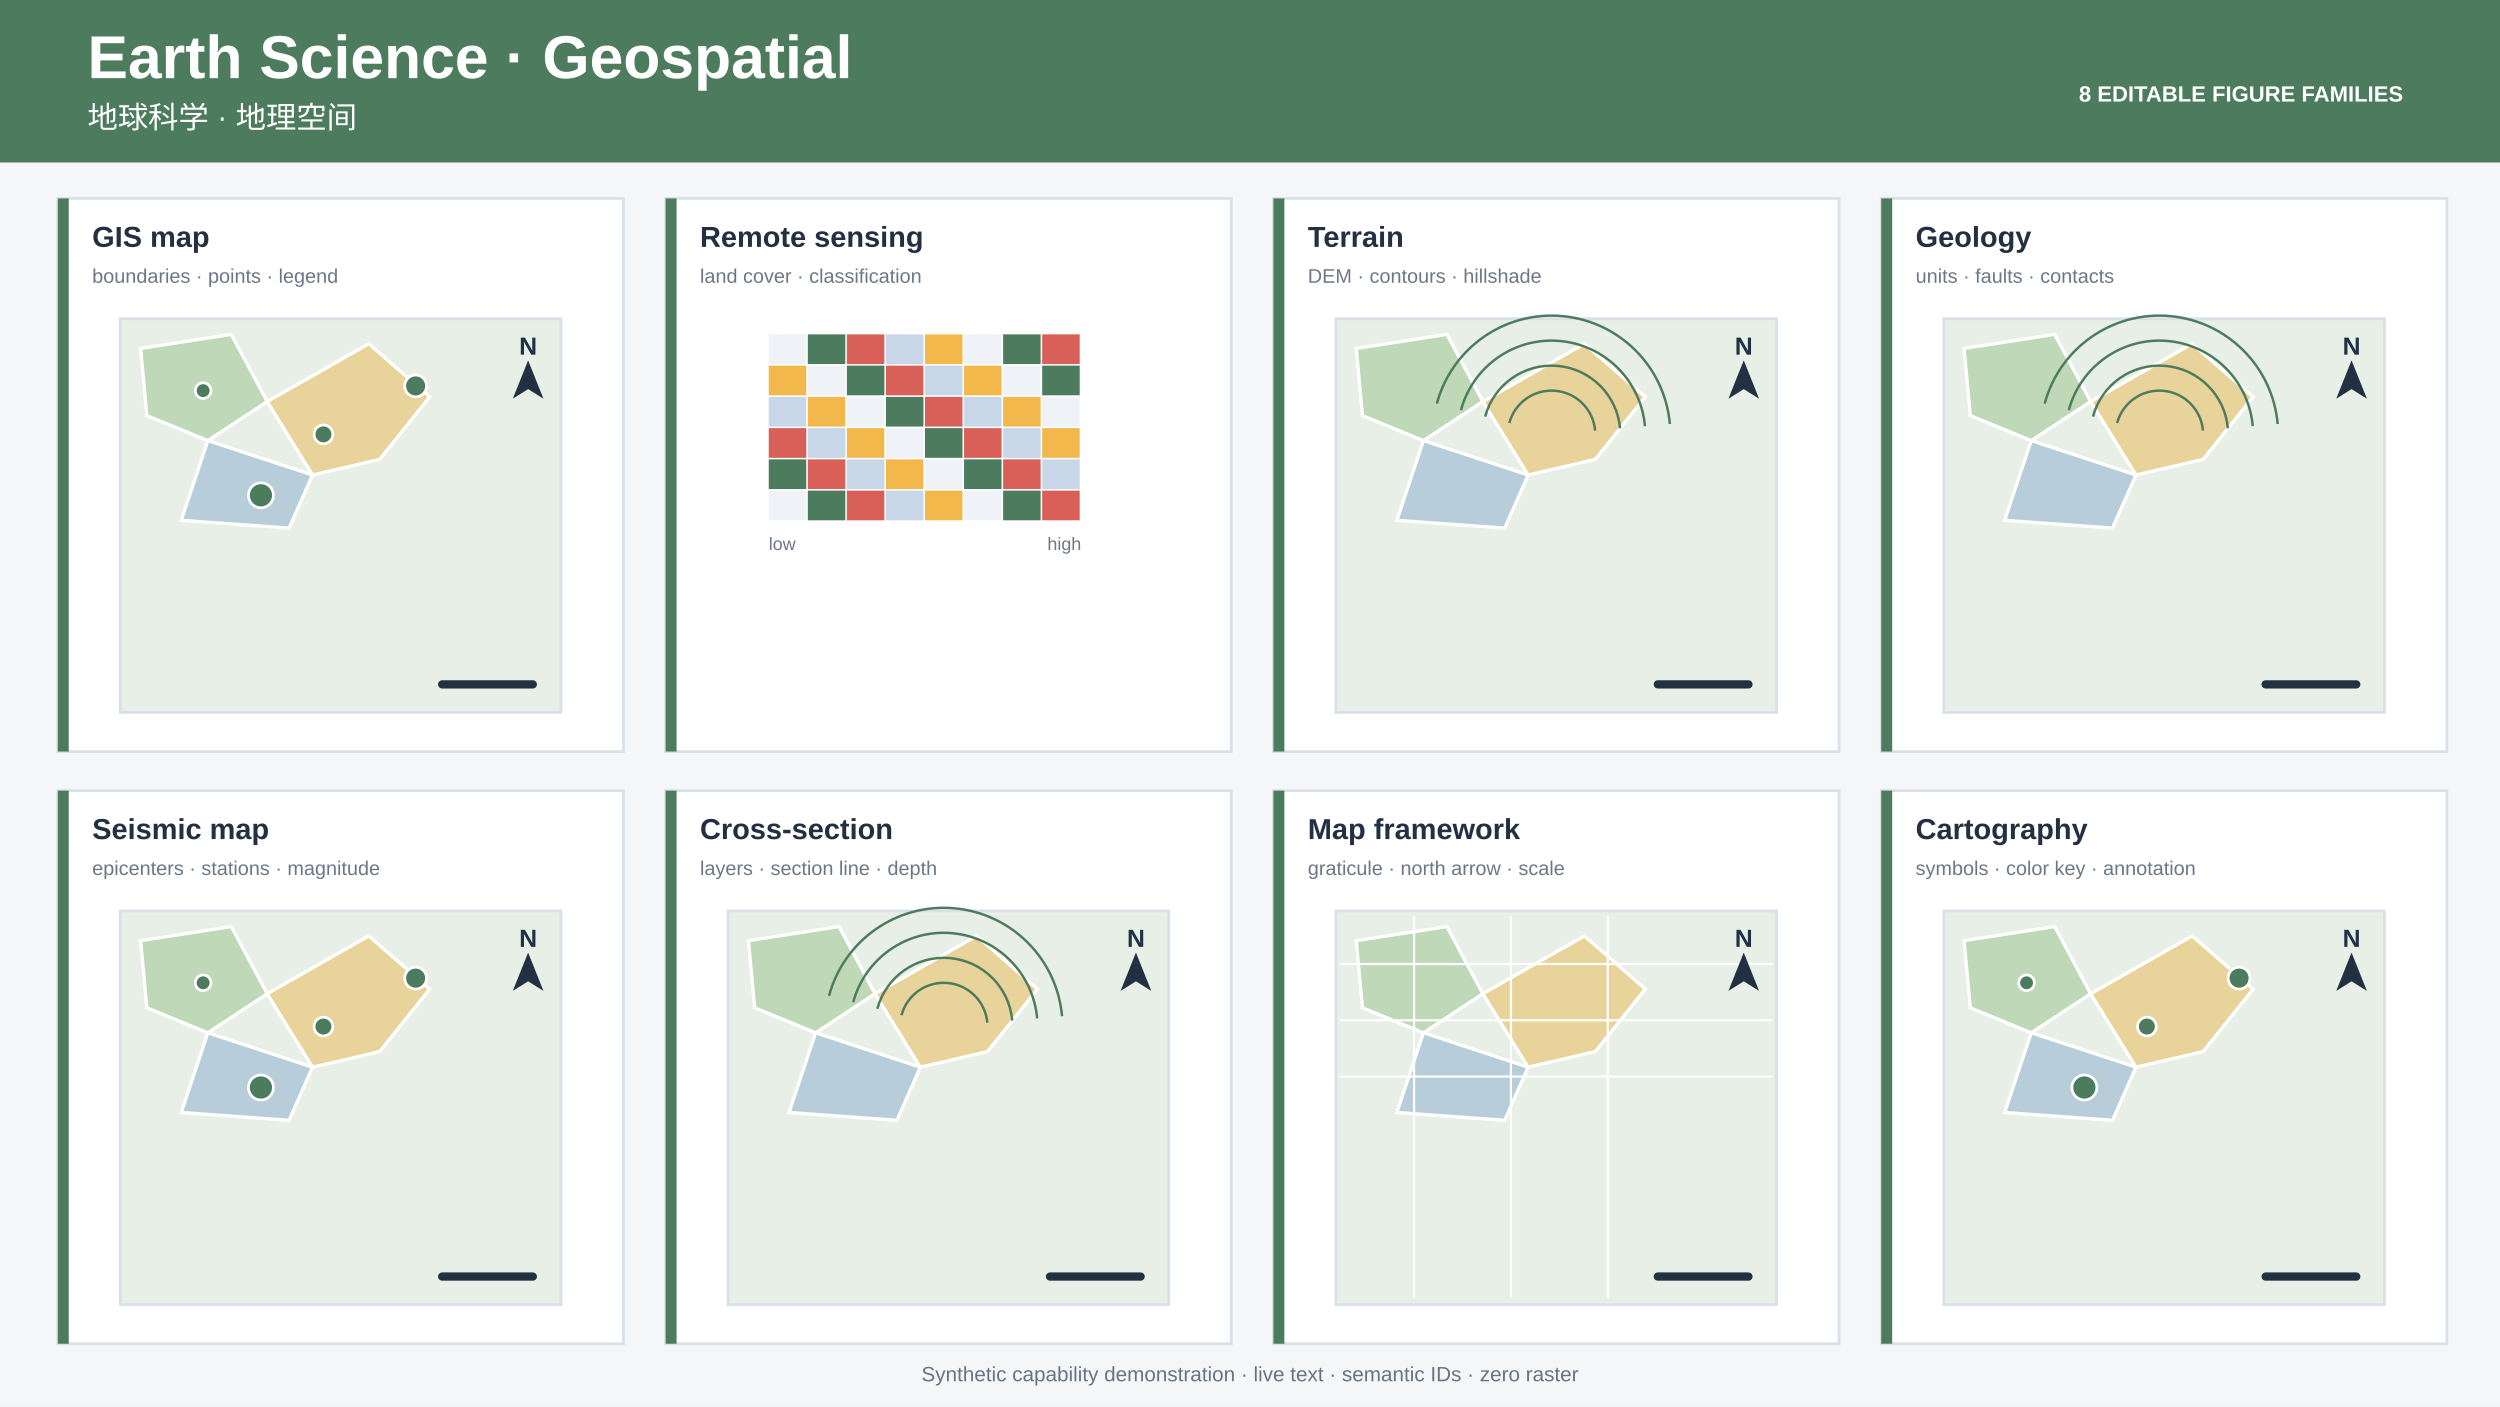
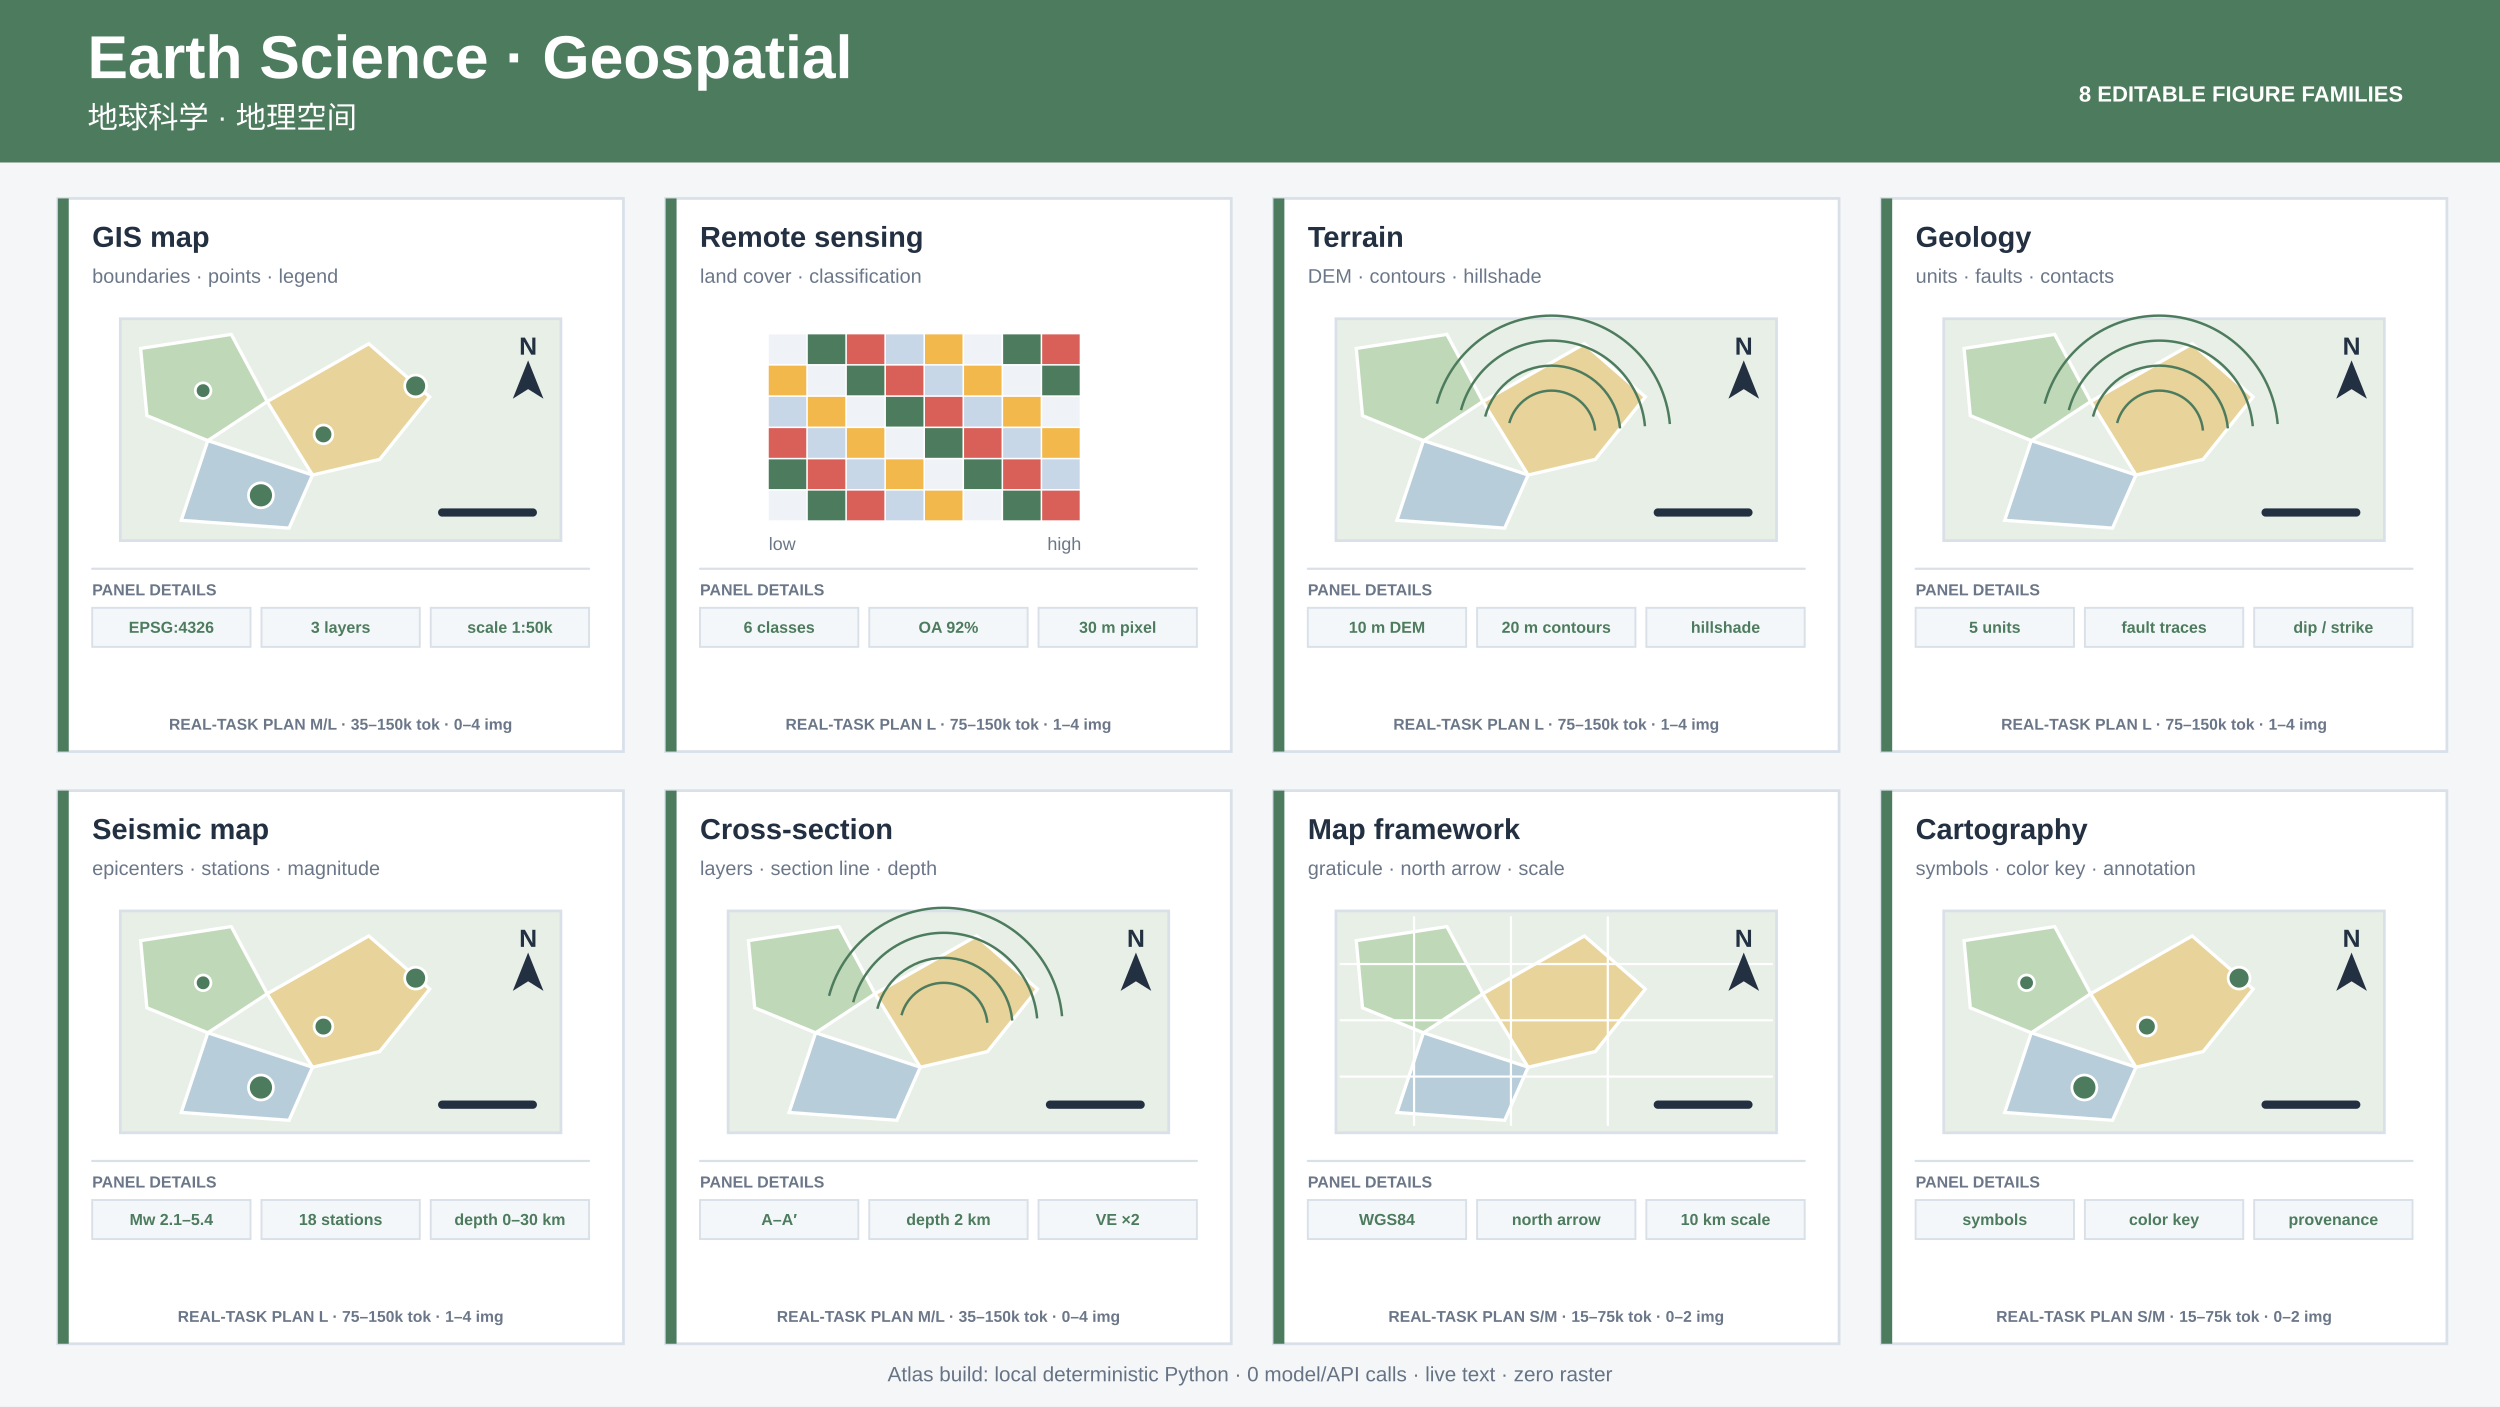
<svg xmlns="http://www.w3.org/2000/svg" width="320mm" height="180mm" viewBox="0 0 1209.449 680.315">
  <rect id="page-background" x="0" y="0" width="1209.449" height="680.315" fill="#F4F6F8" />
  <g id="raster-base" aria-label="Cleaned raster base">
</g>
  <g id="vector-overlay" aria-label="Editable vector overlay">
    <rect id="atlas.header.band" x="0" y="0" width="1209.449" height="78.614" fill="#4D7B5D" stroke="none" stroke-width="0.832px" />
    <text id="atlas.title" x="42.331" y="37.795" text-anchor="start" font-family="Arial" font-size="29.333px" fill="#FFFFFF" font-weight="bold" font-style="normal">Earth Science · Geospatial</text>
    <text id="atlas.title.zh" x="42.331" y="61.984" text-anchor="start" font-family="Arial" font-size="14.667px" fill="#FFFFFF" font-weight="normal" font-style="normal">地球科学 · 地理空间</text>
    <text id="atlas.badge" x="1162.583" y="49.134" text-anchor="end" font-family="Arial" font-size="10.667px" fill="#FFFFFF" font-weight="bold" font-style="normal">8 EDITABLE FIGURE FAMILIES</text>
    <g id="card.01.map" aria-label="GIS map: boundaries · points · legend">
      <rect id="card.01.map.card" x="27.968" y="96" width="273.638" height="267.591" fill="#FFFFFF" stroke="#D9E0E8" stroke-width="1.333px" />
      <rect id="card.01.map.accent" x="27.968" y="96" width="5.291" height="267.591" fill="#4D7B5D" stroke="none" stroke-width="0.832px" />
      <text id="card.01.map.title" x="44.598" y="119.433" text-anchor="start" font-family="Arial" font-size="14px" fill="#233042" font-weight="bold" font-style="normal">GIS map</text>
      <text id="card.01.map.subtitle" x="44.598" y="136.819" text-anchor="start" font-family="Arial" font-size="9.6px" fill="#6B7788" font-weight="normal" font-style="normal">boundaries · points · legend</text>
-       <rect id="card.01.map.map.frame" x="58.205" y="154.205" width="213.165" height="190.488" fill="#E7EFE7" stroke="#D9E0E8" stroke-width="1.333px" />
+       <rect id="card.01.map.map.frame" x="58.205" y="154.205" width="213.165" height="107.339" fill="#E7EFE7" stroke="#D9E0E8" stroke-width="1.333px" />
      <polygon id="card.01.map.region.0" points="68.031,168.567 111.874,161.764 129.26,194.268 100.535,213.165 71.055,201.071" fill="#BFD8B8" stroke="#FFFFFF" stroke-width="1.6px" stroke-linecap="butt" stroke-linejoin="miter" />
      <polygon id="card.01.map.region.1" points="129.26,194.268 178.394,166.299 207.874,192 183.685,222.236 151.181,229.795" fill="#E8D39A" stroke="#FFFFFF" stroke-width="1.6px" stroke-linecap="butt" stroke-linejoin="miter" />
      <polygon id="card.01.map.region.2" points="100.535,213.165 151.181,229.795 139.843,255.496 87.685,251.716" fill="#B7CDD9" stroke="#FFFFFF" stroke-width="1.6px" stroke-linecap="butt" stroke-linejoin="miter" />
      <ellipse id="card.01.map.site.0" cx="98.268" cy="188.976" rx="3.78" ry="3.78" fill="#4D7B5D" stroke="#FFFFFF" stroke-width="1.333px" />
      <ellipse id="card.01.map.site.1" cx="156.472" cy="210.142" rx="4.535" ry="4.535" fill="#4D7B5D" stroke="#FFFFFF" stroke-width="1.333px" />
      <ellipse id="card.01.map.site.2" cx="201.071" cy="186.709" rx="5.291" ry="5.291" fill="#4D7B5D" stroke="#FFFFFF" stroke-width="1.333px" />
      <ellipse id="card.01.map.site.3" cx="126.236" cy="239.622" rx="6.047" ry="6.047" fill="#4D7B5D" stroke="#FFFFFF" stroke-width="1.333px" />
      <text id="card.01.map.north" x="255.496" y="171.591" text-anchor="middle" font-family="Arial" font-size="12px" fill="#233042" font-weight="bold" font-style="normal">N</text>
      <polygon id="card.01.map.north.arrow" points="255.496,176.126 249.449,191.244 255.496,187.465 261.543,191.244" fill="#233042" stroke="#233042" stroke-width="1.333px" stroke-linecap="butt" stroke-linejoin="miter" />
-       <line id="card.01.map.scale" x1="213.921" y1="331.087" x2="257.764" y2="331.087" stroke="#233042" stroke-width="4px" stroke-linecap="round" />
+       <line id="card.01.map.scale" x1="213.921" y1="247.937" x2="257.764" y2="247.937" stroke="#233042" stroke-width="4px" stroke-linecap="round" />
+       <line id="card.01.map.detail.rule" x1="44.598" y1="275.15" x2="284.976" y2="275.15" stroke="#D9E0E8" stroke-width="1.067px" stroke-linecap="round" />
+       <text id="card.01.map.detail.heading" x="44.598" y="288" text-anchor="start" font-family="Arial" font-size="7.733px" fill="#6B7788" font-weight="bold" font-style="normal">PANEL DETAILS</text>
+       <rect id="card.01.map.detail.chip.0" x="44.598" y="294.047" width="76.598" height="18.898" fill="#F4F7FA" stroke="#D9E0E8" stroke-width="0.933px" />
+       <text id="card.01.map.detail.value.0" x="82.898" y="306.142" text-anchor="middle" font-family="Arial" font-size="7.733px" fill="#4D7B5D" font-weight="bold" font-style="normal">EPSG:4326</text>
+       <rect id="card.01.map.detail.chip.1" x="126.488" y="294.047" width="76.598" height="18.898" fill="#F4F7FA" stroke="#D9E0E8" stroke-width="0.933px" />
+       <text id="card.01.map.detail.value.1" x="164.787" y="306.142" text-anchor="middle" font-family="Arial" font-size="7.733px" fill="#4D7B5D" font-weight="bold" font-style="normal">3 layers</text>
+       <rect id="card.01.map.detail.chip.2" x="208.378" y="294.047" width="76.598" height="18.898" fill="#F4F7FA" stroke="#D9E0E8" stroke-width="0.933px" />
+       <text id="card.01.map.detail.value.2" x="246.677" y="306.142" text-anchor="middle" font-family="Arial" font-size="7.733px" fill="#4D7B5D" font-weight="bold" font-style="normal">scale 1:50k</text>
+       <text id="card.01.map.consumption" x="164.787" y="353.008" text-anchor="middle" font-family="Arial" font-size="7.6px" fill="#6B7788" font-weight="bold" font-style="normal">REAL-TASK PLAN M/L · 35–150k tok · 0–4 img</text>
    </g>
    <g id="card.02.landcover" aria-label="Remote sensing: land cover · classification">
      <rect id="card.02.landcover.card" x="322.016" y="96" width="273.638" height="267.591" fill="#FFFFFF" stroke="#D9E0E8" stroke-width="1.333px" />
      <rect id="card.02.landcover.accent" x="322.016" y="96" width="5.291" height="267.591" fill="#4D7B5D" stroke="none" stroke-width="0.832px" />
      <text id="card.02.landcover.title" x="338.646" y="119.433" text-anchor="start" font-family="Arial" font-size="14px" fill="#233042" font-weight="bold" font-style="normal">Remote sensing</text>
      <text id="card.02.landcover.subtitle" x="338.646" y="136.819" text-anchor="start" font-family="Arial" font-size="9.6px" fill="#6B7788" font-weight="normal" font-style="normal">land cover · classification</text>
      <rect id="card.02.landcover.cell.0.0" x="371.906" y="161.764" width="18.142" height="14.362" fill="#EFF3F8" stroke="none" stroke-width="0.832px" />
      <rect id="card.02.landcover.cell.0.1" x="390.803" y="161.764" width="18.142" height="14.362" fill="#4D7B5D" stroke="none" stroke-width="0.832px" />
      <rect id="card.02.landcover.cell.0.2" x="409.701" y="161.764" width="18.142" height="14.362" fill="#D95F59" stroke="none" stroke-width="0.832px" />
      <rect id="card.02.landcover.cell.0.3" x="428.598" y="161.764" width="18.142" height="14.362" fill="#C8D7E8" stroke="none" stroke-width="0.832px" />
      <rect id="card.02.landcover.cell.0.4" x="447.496" y="161.764" width="18.142" height="14.362" fill="#F2B84B" stroke="none" stroke-width="0.832px" />
      <rect id="card.02.landcover.cell.0.5" x="466.394" y="161.764" width="18.142" height="14.362" fill="#EFF3F8" stroke="none" stroke-width="0.832px" />
      <rect id="card.02.landcover.cell.0.6" x="485.291" y="161.764" width="18.142" height="14.362" fill="#4D7B5D" stroke="none" stroke-width="0.832px" />
      <rect id="card.02.landcover.cell.0.7" x="504.189" y="161.764" width="18.142" height="14.362" fill="#D95F59" stroke="none" stroke-width="0.832px" />
      <rect id="card.02.landcover.cell.1.0" x="371.906" y="176.882" width="18.142" height="14.362" fill="#F2B84B" stroke="none" stroke-width="0.832px" />
      <rect id="card.02.landcover.cell.1.1" x="390.803" y="176.882" width="18.142" height="14.362" fill="#EFF3F8" stroke="none" stroke-width="0.832px" />
      <rect id="card.02.landcover.cell.1.2" x="409.701" y="176.882" width="18.142" height="14.362" fill="#4D7B5D" stroke="none" stroke-width="0.832px" />
      <rect id="card.02.landcover.cell.1.3" x="428.598" y="176.882" width="18.142" height="14.362" fill="#D95F59" stroke="none" stroke-width="0.832px" />
      <rect id="card.02.landcover.cell.1.4" x="447.496" y="176.882" width="18.142" height="14.362" fill="#C8D7E8" stroke="none" stroke-width="0.832px" />
      <rect id="card.02.landcover.cell.1.5" x="466.394" y="176.882" width="18.142" height="14.362" fill="#F2B84B" stroke="none" stroke-width="0.832px" />
      <rect id="card.02.landcover.cell.1.6" x="485.291" y="176.882" width="18.142" height="14.362" fill="#EFF3F8" stroke="none" stroke-width="0.832px" />
      <rect id="card.02.landcover.cell.1.7" x="504.189" y="176.882" width="18.142" height="14.362" fill="#4D7B5D" stroke="none" stroke-width="0.832px" />
      <rect id="card.02.landcover.cell.2.0" x="371.906" y="192" width="18.142" height="14.362" fill="#C8D7E8" stroke="none" stroke-width="0.832px" />
      <rect id="card.02.landcover.cell.2.1" x="390.803" y="192" width="18.142" height="14.362" fill="#F2B84B" stroke="none" stroke-width="0.832px" />
      <rect id="card.02.landcover.cell.2.2" x="409.701" y="192" width="18.142" height="14.362" fill="#EFF3F8" stroke="none" stroke-width="0.832px" />
      <rect id="card.02.landcover.cell.2.3" x="428.598" y="192" width="18.142" height="14.362" fill="#4D7B5D" stroke="none" stroke-width="0.832px" />
      <rect id="card.02.landcover.cell.2.4" x="447.496" y="192" width="18.142" height="14.362" fill="#D95F59" stroke="none" stroke-width="0.832px" />
      <rect id="card.02.landcover.cell.2.5" x="466.394" y="192" width="18.142" height="14.362" fill="#C8D7E8" stroke="none" stroke-width="0.832px" />
      <rect id="card.02.landcover.cell.2.6" x="485.291" y="192" width="18.142" height="14.362" fill="#F2B84B" stroke="none" stroke-width="0.832px" />
      <rect id="card.02.landcover.cell.2.7" x="504.189" y="192" width="18.142" height="14.362" fill="#EFF3F8" stroke="none" stroke-width="0.832px" />
      <rect id="card.02.landcover.cell.3.0" x="371.906" y="207.118" width="18.142" height="14.362" fill="#D95F59" stroke="none" stroke-width="0.832px" />
      <rect id="card.02.landcover.cell.3.1" x="390.803" y="207.118" width="18.142" height="14.362" fill="#C8D7E8" stroke="none" stroke-width="0.832px" />
      <rect id="card.02.landcover.cell.3.2" x="409.701" y="207.118" width="18.142" height="14.362" fill="#F2B84B" stroke="none" stroke-width="0.832px" />
      <rect id="card.02.landcover.cell.3.3" x="428.598" y="207.118" width="18.142" height="14.362" fill="#EFF3F8" stroke="none" stroke-width="0.832px" />
      <rect id="card.02.landcover.cell.3.4" x="447.496" y="207.118" width="18.142" height="14.362" fill="#4D7B5D" stroke="none" stroke-width="0.832px" />
      <rect id="card.02.landcover.cell.3.5" x="466.394" y="207.118" width="18.142" height="14.362" fill="#D95F59" stroke="none" stroke-width="0.832px" />
      <rect id="card.02.landcover.cell.3.6" x="485.291" y="207.118" width="18.142" height="14.362" fill="#C8D7E8" stroke="none" stroke-width="0.832px" />
      <rect id="card.02.landcover.cell.3.7" x="504.189" y="207.118" width="18.142" height="14.362" fill="#F2B84B" stroke="none" stroke-width="0.832px" />
      <rect id="card.02.landcover.cell.4.0" x="371.906" y="222.236" width="18.142" height="14.362" fill="#4D7B5D" stroke="none" stroke-width="0.832px" />
      <rect id="card.02.landcover.cell.4.1" x="390.803" y="222.236" width="18.142" height="14.362" fill="#D95F59" stroke="none" stroke-width="0.832px" />
      <rect id="card.02.landcover.cell.4.2" x="409.701" y="222.236" width="18.142" height="14.362" fill="#C8D7E8" stroke="none" stroke-width="0.832px" />
      <rect id="card.02.landcover.cell.4.3" x="428.598" y="222.236" width="18.142" height="14.362" fill="#F2B84B" stroke="none" stroke-width="0.832px" />
      <rect id="card.02.landcover.cell.4.4" x="447.496" y="222.236" width="18.142" height="14.362" fill="#EFF3F8" stroke="none" stroke-width="0.832px" />
      <rect id="card.02.landcover.cell.4.5" x="466.394" y="222.236" width="18.142" height="14.362" fill="#4D7B5D" stroke="none" stroke-width="0.832px" />
      <rect id="card.02.landcover.cell.4.6" x="485.291" y="222.236" width="18.142" height="14.362" fill="#D95F59" stroke="none" stroke-width="0.832px" />
      <rect id="card.02.landcover.cell.4.7" x="504.189" y="222.236" width="18.142" height="14.362" fill="#C8D7E8" stroke="none" stroke-width="0.832px" />
      <rect id="card.02.landcover.cell.5.0" x="371.906" y="237.354" width="18.142" height="14.362" fill="#EFF3F8" stroke="none" stroke-width="0.832px" />
      <rect id="card.02.landcover.cell.5.1" x="390.803" y="237.354" width="18.142" height="14.362" fill="#4D7B5D" stroke="none" stroke-width="0.832px" />
      <rect id="card.02.landcover.cell.5.2" x="409.701" y="237.354" width="18.142" height="14.362" fill="#D95F59" stroke="none" stroke-width="0.832px" />
      <rect id="card.02.landcover.cell.5.3" x="428.598" y="237.354" width="18.142" height="14.362" fill="#C8D7E8" stroke="none" stroke-width="0.832px" />
      <rect id="card.02.landcover.cell.5.4" x="447.496" y="237.354" width="18.142" height="14.362" fill="#F2B84B" stroke="none" stroke-width="0.832px" />
      <rect id="card.02.landcover.cell.5.5" x="466.394" y="237.354" width="18.142" height="14.362" fill="#EFF3F8" stroke="none" stroke-width="0.832px" />
      <rect id="card.02.landcover.cell.5.6" x="485.291" y="237.354" width="18.142" height="14.362" fill="#4D7B5D" stroke="none" stroke-width="0.832px" />
      <rect id="card.02.landcover.cell.5.7" x="504.189" y="237.354" width="18.142" height="14.362" fill="#D95F59" stroke="none" stroke-width="0.832px" />
      <text id="card.02.landcover.low" x="371.906" y="266.079" text-anchor="start" font-family="Arial" font-size="8.667px" fill="#6B7788" font-weight="normal" font-style="normal">low</text>
      <text id="card.02.landcover.high" x="523.087" y="266.079" text-anchor="end" font-family="Arial" font-size="8.667px" fill="#6B7788" font-weight="normal" font-style="normal">high</text>
+       <line id="card.02.landcover.detail.rule" x1="338.646" y1="275.15" x2="579.024" y2="275.15" stroke="#D9E0E8" stroke-width="1.067px" stroke-linecap="round" />
+       <text id="card.02.landcover.detail.heading" x="338.646" y="288" text-anchor="start" font-family="Arial" font-size="7.733px" fill="#6B7788" font-weight="bold" font-style="normal">PANEL DETAILS</text>
+       <rect id="card.02.landcover.detail.chip.0" x="338.646" y="294.047" width="76.598" height="18.898" fill="#F4F7FA" stroke="#D9E0E8" stroke-width="0.933px" />
+       <text id="card.02.landcover.detail.value.0" x="376.945" y="306.142" text-anchor="middle" font-family="Arial" font-size="7.733px" fill="#4D7B5D" font-weight="bold" font-style="normal">6 classes</text>
+       <rect id="card.02.landcover.detail.chip.1" x="420.535" y="294.047" width="76.598" height="18.898" fill="#F4F7FA" stroke="#D9E0E8" stroke-width="0.933px" />
+       <text id="card.02.landcover.detail.value.1" x="458.835" y="306.142" text-anchor="middle" font-family="Arial" font-size="7.733px" fill="#4D7B5D" font-weight="bold" font-style="normal">OA 92%</text>
+       <rect id="card.02.landcover.detail.chip.2" x="502.425" y="294.047" width="76.598" height="18.898" fill="#F4F7FA" stroke="#D9E0E8" stroke-width="0.933px" />
+       <text id="card.02.landcover.detail.value.2" x="540.724" y="306.142" text-anchor="middle" font-family="Arial" font-size="7.733px" fill="#4D7B5D" font-weight="bold" font-style="normal">30 m pixel</text>
+       <text id="card.02.landcover.consumption" x="458.835" y="353.008" text-anchor="middle" font-family="Arial" font-size="7.6px" fill="#6B7788" font-weight="bold" font-style="normal">REAL-TASK PLAN L · 75–150k tok · 1–4 img</text>
    </g>
    <g id="card.03.dem" aria-label="Terrain: DEM · contours · hillshade">
      <rect id="card.03.dem.card" x="616.063" y="96" width="273.638" height="267.591" fill="#FFFFFF" stroke="#D9E0E8" stroke-width="1.333px" />
      <rect id="card.03.dem.accent" x="616.063" y="96" width="5.291" height="267.591" fill="#4D7B5D" stroke="none" stroke-width="0.832px" />
      <text id="card.03.dem.title" x="632.693" y="119.433" text-anchor="start" font-family="Arial" font-size="14px" fill="#233042" font-weight="bold" font-style="normal">Terrain</text>
      <text id="card.03.dem.subtitle" x="632.693" y="136.819" text-anchor="start" font-family="Arial" font-size="9.6px" fill="#6B7788" font-weight="normal" font-style="normal">DEM · contours · hillshade</text>
-       <rect id="card.03.dem.map.frame" x="646.299" y="154.205" width="213.165" height="190.488" fill="#E7EFE7" stroke="#D9E0E8" stroke-width="1.333px" />
+       <rect id="card.03.dem.map.frame" x="646.299" y="154.205" width="213.165" height="107.339" fill="#E7EFE7" stroke="#D9E0E8" stroke-width="1.333px" />
      <polygon id="card.03.dem.region.0" points="656.126,168.567 699.968,161.764 717.354,194.268 688.63,213.165 659.15,201.071" fill="#BFD8B8" stroke="#FFFFFF" stroke-width="1.6px" stroke-linecap="butt" stroke-linejoin="miter" />
      <polygon id="card.03.dem.region.1" points="717.354,194.268 766.488,166.299 795.968,192 771.779,222.236 739.276,229.795" fill="#E8D39A" stroke="#FFFFFF" stroke-width="1.6px" stroke-linecap="butt" stroke-linejoin="miter" />
      <polygon id="card.03.dem.region.2" points="688.63,213.165 739.276,229.795 727.937,255.496 675.779,251.716" fill="#B7CDD9" stroke="#FFFFFF" stroke-width="1.6px" stroke-linecap="butt" stroke-linejoin="miter" />
      <path id="card.03.dem.contour.0" d="M 730.17 204.664 A 21.165 21.165 0 0 1 771.699 208.297" fill="none" stroke="#4D7B5D" stroke-width="1.2px" stroke-linecap="butt" stroke-linejoin="miter" />
      <path id="card.03.dem.contour.1" d="M 718.488 201.534 A 33.26 33.26 0 0 1 783.747 207.243" fill="none" stroke="#4D7B5D" stroke-width="1.2px" stroke-linecap="butt" stroke-linejoin="miter" />
      <path id="card.03.dem.contour.2" d="M 706.805 198.403 A 45.354 45.354 0 0 1 795.796 206.189" fill="none" stroke="#4D7B5D" stroke-width="1.2px" stroke-linecap="butt" stroke-linejoin="miter" />
      <path id="card.03.dem.contour.3" d="M 695.123 195.273 A 57.449 57.449 0 0 1 807.844 205.135" fill="none" stroke="#4D7B5D" stroke-width="1.2px" stroke-linecap="butt" stroke-linejoin="miter" />
      <text id="card.03.dem.north" x="843.591" y="171.591" text-anchor="middle" font-family="Arial" font-size="12px" fill="#233042" font-weight="bold" font-style="normal">N</text>
      <polygon id="card.03.dem.north.arrow" points="843.591,176.126 837.543,191.244 843.591,187.465 849.638,191.244" fill="#233042" stroke="#233042" stroke-width="1.333px" stroke-linecap="butt" stroke-linejoin="miter" />
-       <line id="card.03.dem.scale" x1="802.016" y1="331.087" x2="845.858" y2="331.087" stroke="#233042" stroke-width="4px" stroke-linecap="round" />
+       <line id="card.03.dem.scale" x1="802.016" y1="247.937" x2="845.858" y2="247.937" stroke="#233042" stroke-width="4px" stroke-linecap="round" />
+       <line id="card.03.dem.detail.rule" x1="632.693" y1="275.15" x2="873.071" y2="275.15" stroke="#D9E0E8" stroke-width="1.067px" stroke-linecap="round" />
+       <text id="card.03.dem.detail.heading" x="632.693" y="288" text-anchor="start" font-family="Arial" font-size="7.733px" fill="#6B7788" font-weight="bold" font-style="normal">PANEL DETAILS</text>
+       <rect id="card.03.dem.detail.chip.0" x="632.693" y="294.047" width="76.598" height="18.898" fill="#F4F7FA" stroke="#D9E0E8" stroke-width="0.933px" />
+       <text id="card.03.dem.detail.value.0" x="670.992" y="306.142" text-anchor="middle" font-family="Arial" font-size="7.733px" fill="#4D7B5D" font-weight="bold" font-style="normal">10 m DEM</text>
+       <rect id="card.03.dem.detail.chip.1" x="714.583" y="294.047" width="76.598" height="18.898" fill="#F4F7FA" stroke="#D9E0E8" stroke-width="0.933px" />
+       <text id="card.03.dem.detail.value.1" x="752.882" y="306.142" text-anchor="middle" font-family="Arial" font-size="7.733px" fill="#4D7B5D" font-weight="bold" font-style="normal">20 m contours</text>
+       <rect id="card.03.dem.detail.chip.2" x="796.472" y="294.047" width="76.598" height="18.898" fill="#F4F7FA" stroke="#D9E0E8" stroke-width="0.933px" />
+       <text id="card.03.dem.detail.value.2" x="834.772" y="306.142" text-anchor="middle" font-family="Arial" font-size="7.733px" fill="#4D7B5D" font-weight="bold" font-style="normal">hillshade</text>
+       <text id="card.03.dem.consumption" x="752.882" y="353.008" text-anchor="middle" font-family="Arial" font-size="7.6px" fill="#6B7788" font-weight="bold" font-style="normal">REAL-TASK PLAN L · 75–150k tok · 1–4 img</text>
    </g>
    <g id="card.04.geology" aria-label="Geology: units · faults · contacts">
      <rect id="card.04.geology.card" x="910.11" y="96" width="273.638" height="267.591" fill="#FFFFFF" stroke="#D9E0E8" stroke-width="1.333px" />
      <rect id="card.04.geology.accent" x="910.11" y="96" width="5.291" height="267.591" fill="#4D7B5D" stroke="none" stroke-width="0.832px" />
      <text id="card.04.geology.title" x="926.74" y="119.433" text-anchor="start" font-family="Arial" font-size="14px" fill="#233042" font-weight="bold" font-style="normal">Geology</text>
      <text id="card.04.geology.subtitle" x="926.74" y="136.819" text-anchor="start" font-family="Arial" font-size="9.6px" fill="#6B7788" font-weight="normal" font-style="normal">units · faults · contacts</text>
-       <rect id="card.04.geology.map.frame" x="940.346" y="154.205" width="213.165" height="190.488" fill="#E7EFE7" stroke="#D9E0E8" stroke-width="1.333px" />
+       <rect id="card.04.geology.map.frame" x="940.346" y="154.205" width="213.165" height="107.339" fill="#E7EFE7" stroke="#D9E0E8" stroke-width="1.333px" />
      <polygon id="card.04.geology.region.0" points="950.173,168.567 994.016,161.764 1011.402,194.268 982.677,213.165 953.197,201.071" fill="#BFD8B8" stroke="#FFFFFF" stroke-width="1.6px" stroke-linecap="butt" stroke-linejoin="miter" />
      <polygon id="card.04.geology.region.1" points="1011.402,194.268 1060.535,166.299 1090.016,192 1065.827,222.236 1033.323,229.795" fill="#E8D39A" stroke="#FFFFFF" stroke-width="1.6px" stroke-linecap="butt" stroke-linejoin="miter" />
      <polygon id="card.04.geology.region.2" points="982.677,213.165 1033.323,229.795 1021.984,255.496 969.827,251.716" fill="#B7CDD9" stroke="#FFFFFF" stroke-width="1.6px" stroke-linecap="butt" stroke-linejoin="miter" />
      <path id="card.04.geology.contour.0" d="M 1024.217 204.664 A 21.165 21.165 0 0 1 1065.746 208.297" fill="none" stroke="#4D7B5D" stroke-width="1.2px" stroke-linecap="butt" stroke-linejoin="miter" />
      <path id="card.04.geology.contour.1" d="M 1012.535 201.534 A 33.26 33.26 0 0 1 1077.795 207.243" fill="none" stroke="#4D7B5D" stroke-width="1.2px" stroke-linecap="butt" stroke-linejoin="miter" />
      <path id="card.04.geology.contour.2" d="M 1000.852 198.403 A 45.354 45.354 0 0 1 1089.843 206.189" fill="none" stroke="#4D7B5D" stroke-width="1.2px" stroke-linecap="butt" stroke-linejoin="miter" />
      <path id="card.04.geology.contour.3" d="M 989.17 195.273 A 57.449 57.449 0 0 1 1101.892 205.135" fill="none" stroke="#4D7B5D" stroke-width="1.2px" stroke-linecap="butt" stroke-linejoin="miter" />
      <text id="card.04.geology.north" x="1137.638" y="171.591" text-anchor="middle" font-family="Arial" font-size="12px" fill="#233042" font-weight="bold" font-style="normal">N</text>
      <polygon id="card.04.geology.north.arrow" points="1137.638,176.126 1131.591,191.244 1137.638,187.465 1143.685,191.244" fill="#233042" stroke="#233042" stroke-width="1.333px" stroke-linecap="butt" stroke-linejoin="miter" />
-       <line id="card.04.geology.scale" x1="1096.063" y1="331.087" x2="1139.906" y2="331.087" stroke="#233042" stroke-width="4px" stroke-linecap="round" />
+       <line id="card.04.geology.scale" x1="1096.063" y1="247.937" x2="1139.906" y2="247.937" stroke="#233042" stroke-width="4px" stroke-linecap="round" />
+       <line id="card.04.geology.detail.rule" x1="926.74" y1="275.15" x2="1167.118" y2="275.15" stroke="#D9E0E8" stroke-width="1.067px" stroke-linecap="round" />
+       <text id="card.04.geology.detail.heading" x="926.74" y="288" text-anchor="start" font-family="Arial" font-size="7.733px" fill="#6B7788" font-weight="bold" font-style="normal">PANEL DETAILS</text>
+       <rect id="card.04.geology.detail.chip.0" x="926.74" y="294.047" width="76.598" height="18.898" fill="#F4F7FA" stroke="#D9E0E8" stroke-width="0.933px" />
+       <text id="card.04.geology.detail.value.0" x="965.039" y="306.142" text-anchor="middle" font-family="Arial" font-size="7.733px" fill="#4D7B5D" font-weight="bold" font-style="normal">5 units</text>
+       <rect id="card.04.geology.detail.chip.1" x="1008.63" y="294.047" width="76.598" height="18.898" fill="#F4F7FA" stroke="#D9E0E8" stroke-width="0.933px" />
+       <text id="card.04.geology.detail.value.1" x="1046.929" y="306.142" text-anchor="middle" font-family="Arial" font-size="7.733px" fill="#4D7B5D" font-weight="bold" font-style="normal">fault traces</text>
+       <rect id="card.04.geology.detail.chip.2" x="1090.52" y="294.047" width="76.598" height="18.898" fill="#F4F7FA" stroke="#D9E0E8" stroke-width="0.933px" />
+       <text id="card.04.geology.detail.value.2" x="1128.819" y="306.142" text-anchor="middle" font-family="Arial" font-size="7.733px" fill="#4D7B5D" font-weight="bold" font-style="normal">dip / strike</text>
+       <text id="card.04.geology.consumption" x="1046.929" y="353.008" text-anchor="middle" font-family="Arial" font-size="7.6px" fill="#6B7788" font-weight="bold" font-style="normal">REAL-TASK PLAN L · 75–150k tok · 1–4 img</text>
    </g>
    <g id="card.05.seismic" aria-label="Seismic map: epicenters · stations · magnitude">
      <rect id="card.05.seismic.card" x="27.968" y="382.488" width="273.638" height="267.591" fill="#FFFFFF" stroke="#D9E0E8" stroke-width="1.333px" />
      <rect id="card.05.seismic.accent" x="27.968" y="382.488" width="5.291" height="267.591" fill="#4D7B5D" stroke="none" stroke-width="0.832px" />
      <text id="card.05.seismic.title" x="44.598" y="405.921" text-anchor="start" font-family="Arial" font-size="14px" fill="#233042" font-weight="bold" font-style="normal">Seismic map</text>
      <text id="card.05.seismic.subtitle" x="44.598" y="423.307" text-anchor="start" font-family="Arial" font-size="9.6px" fill="#6B7788" font-weight="normal" font-style="normal">epicenters · stations · magnitude</text>
-       <rect id="card.05.seismic.map.frame" x="58.205" y="440.693" width="213.165" height="190.488" fill="#E7EFE7" stroke="#D9E0E8" stroke-width="1.333px" />
+       <rect id="card.05.seismic.map.frame" x="58.205" y="440.693" width="213.165" height="107.339" fill="#E7EFE7" stroke="#D9E0E8" stroke-width="1.333px" />
      <polygon id="card.05.seismic.region.0" points="68.031,455.055 111.874,448.252 129.26,480.756 100.535,499.654 71.055,487.559" fill="#BFD8B8" stroke="#FFFFFF" stroke-width="1.6px" stroke-linecap="butt" stroke-linejoin="miter" />
      <polygon id="card.05.seismic.region.1" points="129.26,480.756 178.394,452.787 207.874,478.488 183.685,508.724 151.181,516.284" fill="#E8D39A" stroke="#FFFFFF" stroke-width="1.6px" stroke-linecap="butt" stroke-linejoin="miter" />
      <polygon id="card.05.seismic.region.2" points="100.535,499.654 151.181,516.284 139.843,541.984 87.685,538.205" fill="#B7CDD9" stroke="#FFFFFF" stroke-width="1.6px" stroke-linecap="butt" stroke-linejoin="miter" />
      <ellipse id="card.05.seismic.site.0" cx="98.268" cy="475.465" rx="3.78" ry="3.78" fill="#4D7B5D" stroke="#FFFFFF" stroke-width="1.333px" />
      <ellipse id="card.05.seismic.site.1" cx="156.472" cy="496.63" rx="4.535" ry="4.535" fill="#4D7B5D" stroke="#FFFFFF" stroke-width="1.333px" />
      <ellipse id="card.05.seismic.site.2" cx="201.071" cy="473.197" rx="5.291" ry="5.291" fill="#4D7B5D" stroke="#FFFFFF" stroke-width="1.333px" />
      <ellipse id="card.05.seismic.site.3" cx="126.236" cy="526.11" rx="6.047" ry="6.047" fill="#4D7B5D" stroke="#FFFFFF" stroke-width="1.333px" />
      <text id="card.05.seismic.north" x="255.496" y="458.079" text-anchor="middle" font-family="Arial" font-size="12px" fill="#233042" font-weight="bold" font-style="normal">N</text>
      <polygon id="card.05.seismic.north.arrow" points="255.496,462.614 249.449,477.732 255.496,473.953 261.543,477.732" fill="#233042" stroke="#233042" stroke-width="1.333px" stroke-linecap="butt" stroke-linejoin="miter" />
-       <line id="card.05.seismic.scale" x1="213.921" y1="617.575" x2="257.764" y2="617.575" stroke="#233042" stroke-width="4px" stroke-linecap="round" />
+       <line id="card.05.seismic.scale" x1="213.921" y1="534.425" x2="257.764" y2="534.425" stroke="#233042" stroke-width="4px" stroke-linecap="round" />
+       <line id="card.05.seismic.detail.rule" x1="44.598" y1="561.638" x2="284.976" y2="561.638" stroke="#D9E0E8" stroke-width="1.067px" stroke-linecap="round" />
+       <text id="card.05.seismic.detail.heading" x="44.598" y="574.488" text-anchor="start" font-family="Arial" font-size="7.733px" fill="#6B7788" font-weight="bold" font-style="normal">PANEL DETAILS</text>
+       <rect id="card.05.seismic.detail.chip.0" x="44.598" y="580.535" width="76.598" height="18.898" fill="#F4F7FA" stroke="#D9E0E8" stroke-width="0.933px" />
+       <text id="card.05.seismic.detail.value.0" x="82.898" y="592.63" text-anchor="middle" font-family="Arial" font-size="7.733px" fill="#4D7B5D" font-weight="bold" font-style="normal">Mw 2.1–5.4</text>
+       <rect id="card.05.seismic.detail.chip.1" x="126.488" y="580.535" width="76.598" height="18.898" fill="#F4F7FA" stroke="#D9E0E8" stroke-width="0.933px" />
+       <text id="card.05.seismic.detail.value.1" x="164.787" y="592.63" text-anchor="middle" font-family="Arial" font-size="7.733px" fill="#4D7B5D" font-weight="bold" font-style="normal">18 stations</text>
+       <rect id="card.05.seismic.detail.chip.2" x="208.378" y="580.535" width="76.598" height="18.898" fill="#F4F7FA" stroke="#D9E0E8" stroke-width="0.933px" />
+       <text id="card.05.seismic.detail.value.2" x="246.677" y="592.63" text-anchor="middle" font-family="Arial" font-size="7.733px" fill="#4D7B5D" font-weight="bold" font-style="normal">depth 0–30 km</text>
+       <text id="card.05.seismic.consumption" x="164.787" y="639.496" text-anchor="middle" font-family="Arial" font-size="7.6px" fill="#6B7788" font-weight="bold" font-style="normal">REAL-TASK PLAN L · 75–150k tok · 1–4 img</text>
    </g>
    <g id="card.06.section" aria-label="Cross-section: layers · section line · depth">
      <rect id="card.06.section.card" x="322.016" y="382.488" width="273.638" height="267.591" fill="#FFFFFF" stroke="#D9E0E8" stroke-width="1.333px" />
      <rect id="card.06.section.accent" x="322.016" y="382.488" width="5.291" height="267.591" fill="#4D7B5D" stroke="none" stroke-width="0.832px" />
      <text id="card.06.section.title" x="338.646" y="405.921" text-anchor="start" font-family="Arial" font-size="14px" fill="#233042" font-weight="bold" font-style="normal">Cross-section</text>
      <text id="card.06.section.subtitle" x="338.646" y="423.307" text-anchor="start" font-family="Arial" font-size="9.6px" fill="#6B7788" font-weight="normal" font-style="normal">layers · section line · depth</text>
-       <rect id="card.06.section.map.frame" x="352.252" y="440.693" width="213.165" height="190.488" fill="#E7EFE7" stroke="#D9E0E8" stroke-width="1.333px" />
+       <rect id="card.06.section.map.frame" x="352.252" y="440.693" width="213.165" height="107.339" fill="#E7EFE7" stroke="#D9E0E8" stroke-width="1.333px" />
      <polygon id="card.06.section.region.0" points="362.079,455.055 405.921,448.252 423.307,480.756 394.583,499.654 365.102,487.559" fill="#BFD8B8" stroke="#FFFFFF" stroke-width="1.6px" stroke-linecap="butt" stroke-linejoin="miter" />
      <polygon id="card.06.section.region.1" points="423.307,480.756 472.441,452.787 501.921,478.488 477.732,508.724 445.228,516.284" fill="#E8D39A" stroke="#FFFFFF" stroke-width="1.6px" stroke-linecap="butt" stroke-linejoin="miter" />
      <polygon id="card.06.section.region.2" points="394.583,499.654 445.228,516.284 433.89,541.984 381.732,538.205" fill="#B7CDD9" stroke="#FFFFFF" stroke-width="1.6px" stroke-linecap="butt" stroke-linejoin="miter" />
      <path id="card.06.section.contour.0" d="M 436.123 491.152 A 21.165 21.165 0 0 1 477.652 494.785" fill="none" stroke="#4D7B5D" stroke-width="1.2px" stroke-linecap="butt" stroke-linejoin="miter" />
      <path id="card.06.section.contour.1" d="M 424.44 488.022 A 33.26 33.26 0 0 1 489.7 493.731" fill="none" stroke="#4D7B5D" stroke-width="1.2px" stroke-linecap="butt" stroke-linejoin="miter" />
      <path id="card.06.section.contour.2" d="M 412.758 484.891 A 45.354 45.354 0 0 1 501.749 492.677" fill="none" stroke="#4D7B5D" stroke-width="1.2px" stroke-linecap="butt" stroke-linejoin="miter" />
      <path id="card.06.section.contour.3" d="M 401.076 481.761 A 57.449 57.449 0 0 1 513.797 491.623" fill="none" stroke="#4D7B5D" stroke-width="1.2px" stroke-linecap="butt" stroke-linejoin="miter" />
      <text id="card.06.section.north" x="549.543" y="458.079" text-anchor="middle" font-family="Arial" font-size="12px" fill="#233042" font-weight="bold" font-style="normal">N</text>
      <polygon id="card.06.section.north.arrow" points="549.543,462.614 543.496,477.732 549.543,473.953 555.591,477.732" fill="#233042" stroke="#233042" stroke-width="1.333px" stroke-linecap="butt" stroke-linejoin="miter" />
-       <line id="card.06.section.scale" x1="507.969" y1="617.575" x2="551.811" y2="617.575" stroke="#233042" stroke-width="4px" stroke-linecap="round" />
+       <line id="card.06.section.scale" x1="507.969" y1="534.425" x2="551.811" y2="534.425" stroke="#233042" stroke-width="4px" stroke-linecap="round" />
+       <line id="card.06.section.detail.rule" x1="338.646" y1="561.638" x2="579.024" y2="561.638" stroke="#D9E0E8" stroke-width="1.067px" stroke-linecap="round" />
+       <text id="card.06.section.detail.heading" x="338.646" y="574.488" text-anchor="start" font-family="Arial" font-size="7.733px" fill="#6B7788" font-weight="bold" font-style="normal">PANEL DETAILS</text>
+       <rect id="card.06.section.detail.chip.0" x="338.646" y="580.535" width="76.598" height="18.898" fill="#F4F7FA" stroke="#D9E0E8" stroke-width="0.933px" />
+       <text id="card.06.section.detail.value.0" x="376.945" y="592.63" text-anchor="middle" font-family="Arial" font-size="7.733px" fill="#4D7B5D" font-weight="bold" font-style="normal">A–A′</text>
+       <rect id="card.06.section.detail.chip.1" x="420.535" y="580.535" width="76.598" height="18.898" fill="#F4F7FA" stroke="#D9E0E8" stroke-width="0.933px" />
+       <text id="card.06.section.detail.value.1" x="458.835" y="592.63" text-anchor="middle" font-family="Arial" font-size="7.733px" fill="#4D7B5D" font-weight="bold" font-style="normal">depth 2 km</text>
+       <rect id="card.06.section.detail.chip.2" x="502.425" y="580.535" width="76.598" height="18.898" fill="#F4F7FA" stroke="#D9E0E8" stroke-width="0.933px" />
+       <text id="card.06.section.detail.value.2" x="540.724" y="592.63" text-anchor="middle" font-family="Arial" font-size="7.733px" fill="#4D7B5D" font-weight="bold" font-style="normal">VE ×2</text>
+       <text id="card.06.section.consumption" x="458.835" y="639.496" text-anchor="middle" font-family="Arial" font-size="7.6px" fill="#6B7788" font-weight="bold" font-style="normal">REAL-TASK PLAN M/L · 35–150k tok · 0–4 img</text>
    </g>
    <g id="card.07.graticule" aria-label="Map framework: graticule · north arrow · scale">
      <rect id="card.07.graticule.card" x="616.063" y="382.488" width="273.638" height="267.591" fill="#FFFFFF" stroke="#D9E0E8" stroke-width="1.333px" />
      <rect id="card.07.graticule.accent" x="616.063" y="382.488" width="5.291" height="267.591" fill="#4D7B5D" stroke="none" stroke-width="0.832px" />
      <text id="card.07.graticule.title" x="632.693" y="405.921" text-anchor="start" font-family="Arial" font-size="14px" fill="#233042" font-weight="bold" font-style="normal">Map framework</text>
      <text id="card.07.graticule.subtitle" x="632.693" y="423.307" text-anchor="start" font-family="Arial" font-size="9.6px" fill="#6B7788" font-weight="normal" font-style="normal">graticule · north arrow · scale</text>
-       <rect id="card.07.graticule.map.frame" x="646.299" y="440.693" width="213.165" height="190.488" fill="#E7EFE7" stroke="#D9E0E8" stroke-width="1.333px" />
+       <rect id="card.07.graticule.map.frame" x="646.299" y="440.693" width="213.165" height="107.339" fill="#E7EFE7" stroke="#D9E0E8" stroke-width="1.333px" />
      <polygon id="card.07.graticule.region.0" points="656.126,455.055 699.968,448.252 717.354,480.756 688.63,499.654 659.15,487.559" fill="#BFD8B8" stroke="#FFFFFF" stroke-width="1.6px" stroke-linecap="butt" stroke-linejoin="miter" />
      <polygon id="card.07.graticule.region.1" points="717.354,480.756 766.488,452.787 795.968,478.488 771.779,508.724 739.276,516.284" fill="#E8D39A" stroke="#FFFFFF" stroke-width="1.6px" stroke-linecap="butt" stroke-linejoin="miter" />
      <polygon id="card.07.graticule.region.2" points="688.63,499.654 739.276,516.284 727.937,541.984 675.779,538.205" fill="#B7CDD9" stroke="#FFFFFF" stroke-width="1.6px" stroke-linecap="butt" stroke-linejoin="miter" />
-       <line id="card.07.graticule.lon.0" x1="684.095" y1="443.716" x2="684.095" y2="627.402" stroke="#FFFFFF" stroke-width="1.067px" stroke-linecap="round" />
+       <line id="card.07.graticule.lon.0" x1="684.095" y1="443.716" x2="684.095" y2="544.252" stroke="#FFFFFF" stroke-width="1.067px" stroke-linecap="round" />
      <line id="card.07.graticule.lat.0" x1="648.567" y1="466.394" x2="857.197" y2="466.394" stroke="#FFFFFF" stroke-width="1.067px" stroke-linecap="round" />
-       <line id="card.07.graticule.lon.1" x1="730.961" y1="443.716" x2="730.961" y2="627.402" stroke="#FFFFFF" stroke-width="1.067px" stroke-linecap="round" />
+       <line id="card.07.graticule.lon.1" x1="730.961" y1="443.716" x2="730.961" y2="544.252" stroke="#FFFFFF" stroke-width="1.067px" stroke-linecap="round" />
      <line id="card.07.graticule.lat.1" x1="648.567" y1="493.606" x2="857.197" y2="493.606" stroke="#FFFFFF" stroke-width="1.067px" stroke-linecap="round" />
-       <line id="card.07.graticule.lon.2" x1="777.827" y1="443.716" x2="777.827" y2="627.402" stroke="#FFFFFF" stroke-width="1.067px" stroke-linecap="round" />
+       <line id="card.07.graticule.lon.2" x1="777.827" y1="443.716" x2="777.827" y2="544.252" stroke="#FFFFFF" stroke-width="1.067px" stroke-linecap="round" />
      <line id="card.07.graticule.lat.2" x1="648.567" y1="520.819" x2="857.197" y2="520.819" stroke="#FFFFFF" stroke-width="1.067px" stroke-linecap="round" />
      <text id="card.07.graticule.north" x="843.591" y="458.079" text-anchor="middle" font-family="Arial" font-size="12px" fill="#233042" font-weight="bold" font-style="normal">N</text>
      <polygon id="card.07.graticule.north.arrow" points="843.591,462.614 837.543,477.732 843.591,473.953 849.638,477.732" fill="#233042" stroke="#233042" stroke-width="1.333px" stroke-linecap="butt" stroke-linejoin="miter" />
-       <line id="card.07.graticule.scale" x1="802.016" y1="617.575" x2="845.858" y2="617.575" stroke="#233042" stroke-width="4px" stroke-linecap="round" />
+       <line id="card.07.graticule.scale" x1="802.016" y1="534.425" x2="845.858" y2="534.425" stroke="#233042" stroke-width="4px" stroke-linecap="round" />
+       <line id="card.07.graticule.detail.rule" x1="632.693" y1="561.638" x2="873.071" y2="561.638" stroke="#D9E0E8" stroke-width="1.067px" stroke-linecap="round" />
+       <text id="card.07.graticule.detail.heading" x="632.693" y="574.488" text-anchor="start" font-family="Arial" font-size="7.733px" fill="#6B7788" font-weight="bold" font-style="normal">PANEL DETAILS</text>
+       <rect id="card.07.graticule.detail.chip.0" x="632.693" y="580.535" width="76.598" height="18.898" fill="#F4F7FA" stroke="#D9E0E8" stroke-width="0.933px" />
+       <text id="card.07.graticule.detail.value.0" x="670.992" y="592.63" text-anchor="middle" font-family="Arial" font-size="7.733px" fill="#4D7B5D" font-weight="bold" font-style="normal">WGS84</text>
+       <rect id="card.07.graticule.detail.chip.1" x="714.583" y="580.535" width="76.598" height="18.898" fill="#F4F7FA" stroke="#D9E0E8" stroke-width="0.933px" />
+       <text id="card.07.graticule.detail.value.1" x="752.882" y="592.63" text-anchor="middle" font-family="Arial" font-size="7.733px" fill="#4D7B5D" font-weight="bold" font-style="normal">north arrow</text>
+       <rect id="card.07.graticule.detail.chip.2" x="796.472" y="580.535" width="76.598" height="18.898" fill="#F4F7FA" stroke="#D9E0E8" stroke-width="0.933px" />
+       <text id="card.07.graticule.detail.value.2" x="834.772" y="592.63" text-anchor="middle" font-family="Arial" font-size="7.733px" fill="#4D7B5D" font-weight="bold" font-style="normal">10 km scale</text>
+       <text id="card.07.graticule.consumption" x="752.882" y="639.496" text-anchor="middle" font-family="Arial" font-size="7.6px" fill="#6B7788" font-weight="bold" font-style="normal">REAL-TASK PLAN S/M · 15–75k tok · 0–2 img</text>
    </g>
    <g id="card.08.map_legend" aria-label="Cartography: symbols · color key · annotation">
      <rect id="card.08.map_legend.card" x="910.11" y="382.488" width="273.638" height="267.591" fill="#FFFFFF" stroke="#D9E0E8" stroke-width="1.333px" />
      <rect id="card.08.map_legend.accent" x="910.11" y="382.488" width="5.291" height="267.591" fill="#4D7B5D" stroke="none" stroke-width="0.832px" />
      <text id="card.08.map_legend.title" x="926.74" y="405.921" text-anchor="start" font-family="Arial" font-size="14px" fill="#233042" font-weight="bold" font-style="normal">Cartography</text>
      <text id="card.08.map_legend.subtitle" x="926.74" y="423.307" text-anchor="start" font-family="Arial" font-size="9.6px" fill="#6B7788" font-weight="normal" font-style="normal">symbols · color key · annotation</text>
-       <rect id="card.08.map_legend.map.frame" x="940.346" y="440.693" width="213.165" height="190.488" fill="#E7EFE7" stroke="#D9E0E8" stroke-width="1.333px" />
+       <rect id="card.08.map_legend.map.frame" x="940.346" y="440.693" width="213.165" height="107.339" fill="#E7EFE7" stroke="#D9E0E8" stroke-width="1.333px" />
      <polygon id="card.08.map_legend.region.0" points="950.173,455.055 994.016,448.252 1011.402,480.756 982.677,499.654 953.197,487.559" fill="#BFD8B8" stroke="#FFFFFF" stroke-width="1.6px" stroke-linecap="butt" stroke-linejoin="miter" />
      <polygon id="card.08.map_legend.region.1" points="1011.402,480.756 1060.535,452.787 1090.016,478.488 1065.827,508.724 1033.323,516.284" fill="#E8D39A" stroke="#FFFFFF" stroke-width="1.6px" stroke-linecap="butt" stroke-linejoin="miter" />
      <polygon id="card.08.map_legend.region.2" points="982.677,499.654 1033.323,516.284 1021.984,541.984 969.827,538.205" fill="#B7CDD9" stroke="#FFFFFF" stroke-width="1.6px" stroke-linecap="butt" stroke-linejoin="miter" />
      <ellipse id="card.08.map_legend.site.0" cx="980.409" cy="475.465" rx="3.78" ry="3.78" fill="#4D7B5D" stroke="#FFFFFF" stroke-width="1.333px" />
      <ellipse id="card.08.map_legend.site.1" cx="1038.614" cy="496.63" rx="4.535" ry="4.535" fill="#4D7B5D" stroke="#FFFFFF" stroke-width="1.333px" />
      <ellipse id="card.08.map_legend.site.2" cx="1083.213" cy="473.197" rx="5.291" ry="5.291" fill="#4D7B5D" stroke="#FFFFFF" stroke-width="1.333px" />
      <ellipse id="card.08.map_legend.site.3" cx="1008.378" cy="526.11" rx="6.047" ry="6.047" fill="#4D7B5D" stroke="#FFFFFF" stroke-width="1.333px" />
      <text id="card.08.map_legend.north" x="1137.638" y="458.079" text-anchor="middle" font-family="Arial" font-size="12px" fill="#233042" font-weight="bold" font-style="normal">N</text>
      <polygon id="card.08.map_legend.north.arrow" points="1137.638,462.614 1131.591,477.732 1137.638,473.953 1143.685,477.732" fill="#233042" stroke="#233042" stroke-width="1.333px" stroke-linecap="butt" stroke-linejoin="miter" />
-       <line id="card.08.map_legend.scale" x1="1096.063" y1="617.575" x2="1139.906" y2="617.575" stroke="#233042" stroke-width="4px" stroke-linecap="round" />
-     </g>
-     <text id="atlas.footer" x="604.724" y="668.221" text-anchor="middle" font-family="Arial" font-size="10px" fill="#667384" font-weight="normal" font-style="normal">Synthetic capability demonstration · live text · semantic IDs · zero raster</text>
+       <line id="card.08.map_legend.scale" x1="1096.063" y1="534.425" x2="1139.906" y2="534.425" stroke="#233042" stroke-width="4px" stroke-linecap="round" />
+       <line id="card.08.map_legend.detail.rule" x1="926.74" y1="561.638" x2="1167.118" y2="561.638" stroke="#D9E0E8" stroke-width="1.067px" stroke-linecap="round" />
+       <text id="card.08.map_legend.detail.heading" x="926.74" y="574.488" text-anchor="start" font-family="Arial" font-size="7.733px" fill="#6B7788" font-weight="bold" font-style="normal">PANEL DETAILS</text>
+       <rect id="card.08.map_legend.detail.chip.0" x="926.74" y="580.535" width="76.598" height="18.898" fill="#F4F7FA" stroke="#D9E0E8" stroke-width="0.933px" />
+       <text id="card.08.map_legend.detail.value.0" x="965.039" y="592.63" text-anchor="middle" font-family="Arial" font-size="7.733px" fill="#4D7B5D" font-weight="bold" font-style="normal">symbols</text>
+       <rect id="card.08.map_legend.detail.chip.1" x="1008.63" y="580.535" width="76.598" height="18.898" fill="#F4F7FA" stroke="#D9E0E8" stroke-width="0.933px" />
+       <text id="card.08.map_legend.detail.value.1" x="1046.929" y="592.63" text-anchor="middle" font-family="Arial" font-size="7.733px" fill="#4D7B5D" font-weight="bold" font-style="normal">color key</text>
+       <rect id="card.08.map_legend.detail.chip.2" x="1090.52" y="580.535" width="76.598" height="18.898" fill="#F4F7FA" stroke="#D9E0E8" stroke-width="0.933px" />
+       <text id="card.08.map_legend.detail.value.2" x="1128.819" y="592.63" text-anchor="middle" font-family="Arial" font-size="7.733px" fill="#4D7B5D" font-weight="bold" font-style="normal">provenance</text>
+       <text id="card.08.map_legend.consumption" x="1046.929" y="639.496" text-anchor="middle" font-family="Arial" font-size="7.6px" fill="#6B7788" font-weight="bold" font-style="normal">REAL-TASK PLAN S/M · 15–75k tok · 0–2 img</text>
+     </g>
+     <text id="atlas.footer" x="604.724" y="668.221" text-anchor="middle" font-family="Arial" font-size="10px" fill="#667384" font-weight="normal" font-style="normal">Atlas build: local deterministic Python · 0 model/API calls · live text · zero raster</text>
  </g>
</svg>
